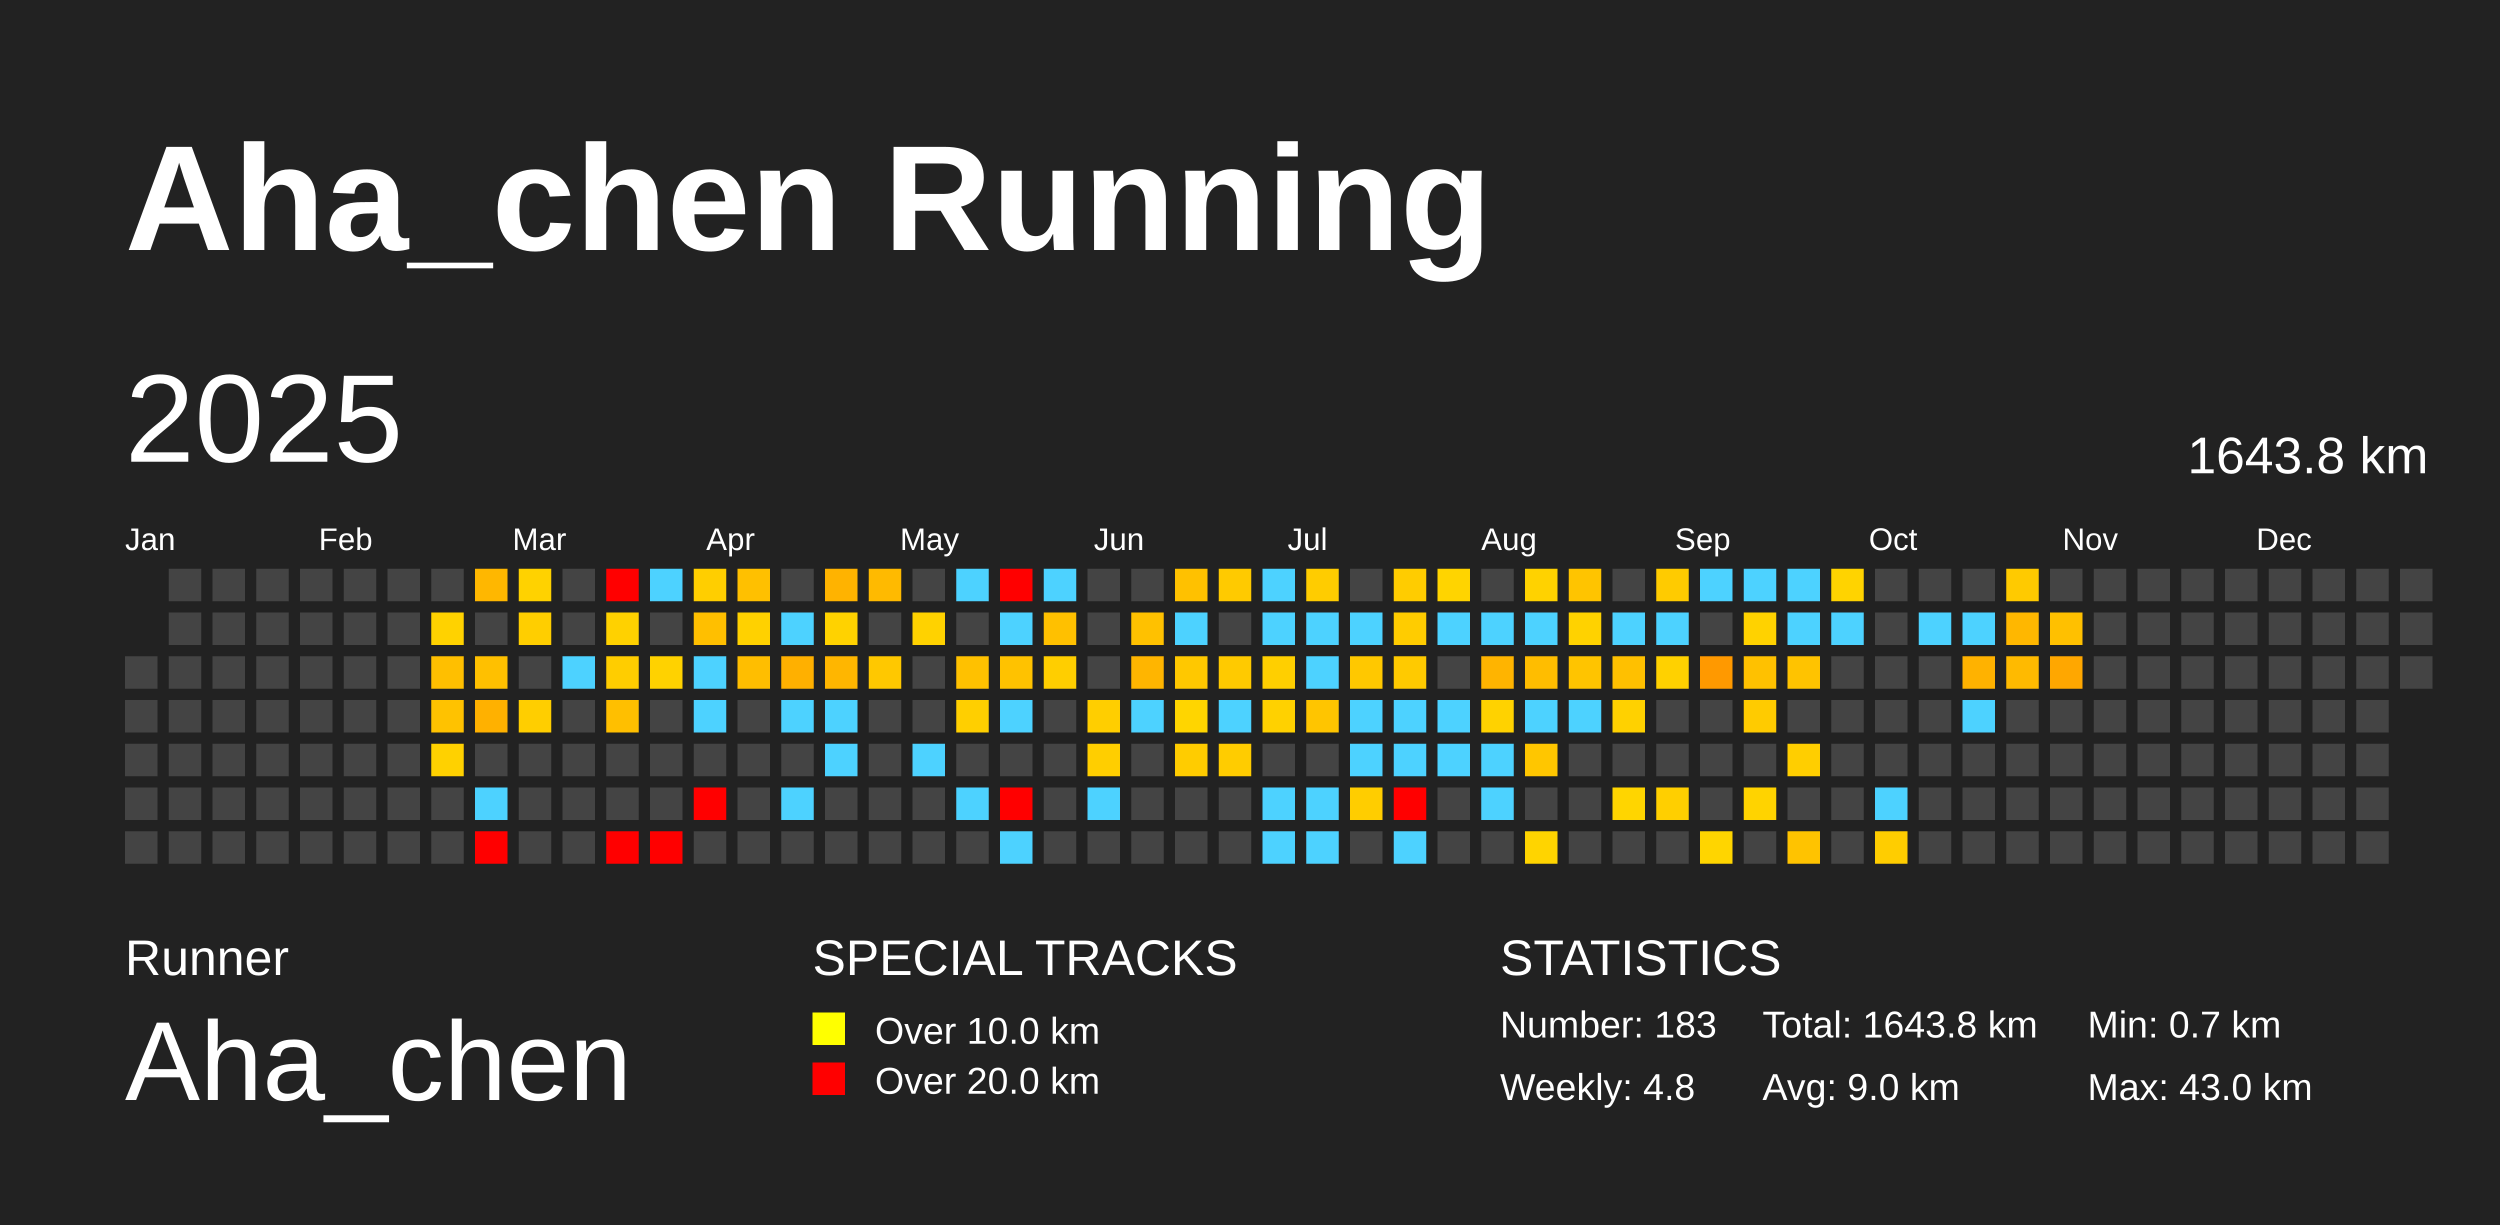
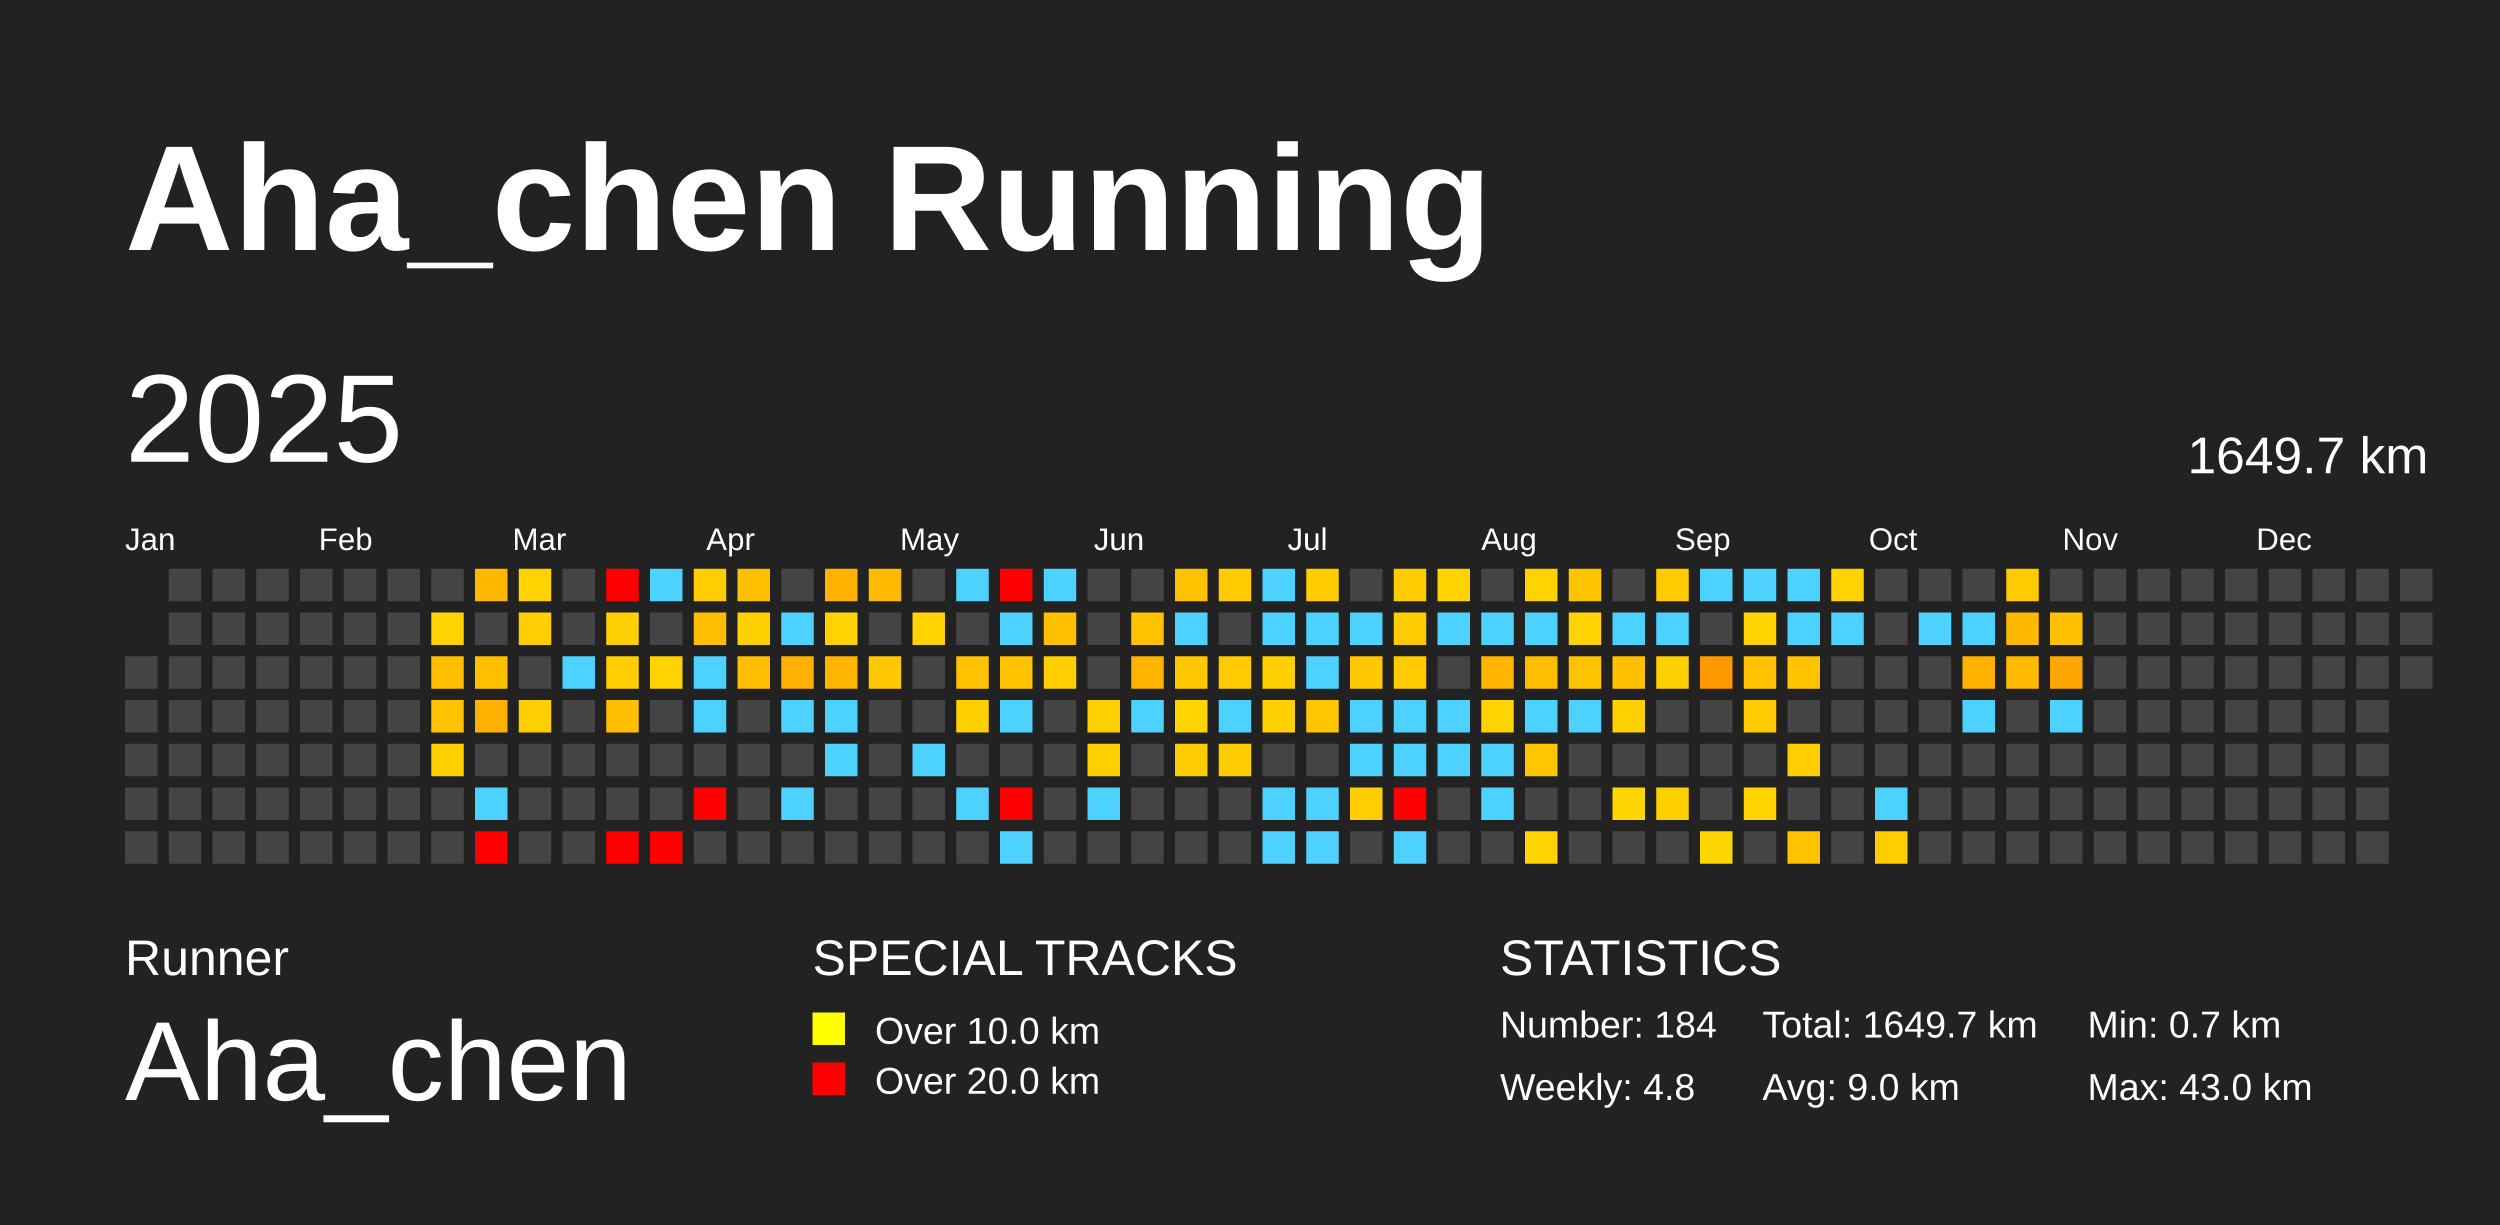
<svg xmlns="http://www.w3.org/2000/svg" baseProfile="full" height="98mm" version="1.1" viewBox="0,0,200,98" width="200mm">
  <defs />
  <rect fill="#222222" height="98" width="200" x="0" y="0" />
  <text fill="#FFFFFF" style="font-size:12px; font-family:Arial; font-weight:bold;" x="10" y="20">Aha_chen Running</text>
  <text fill="#FFFFFF" style="font-size:4px; font-family:Arial" x="10" y="78">Runner</text>
  <text fill="#FFFFFF" style="font-size:9px; font-family:Arial" x="10" y="88">Aha_chen</text>
  <text fill="#FFFFFF" style="font-size:4px; font-family:Arial" x="65" y="78">SPECIAL TRACKS</text>
  <rect fill="yellow" height="2.6" width="2.6" x="65" y="81" />
  <text fill="#FFFFFF" style="font-size:3px; font-family:Arial" x="70" y="83.5">Over 10.0 km</text>
  <rect fill="red" height="2.6" width="2.6" x="65" y="85" />
  <text fill="#FFFFFF" style="font-size:3px; font-family:Arial" x="70" y="87.5">Over 20.0 km</text>
  <text fill="#FFFFFF" style="font-size:4px; font-family:Arial" x="120" y="78">STATISTICS</text>
-   <text fill="#FFFFFF" style="font-size:3px; font-family:Arial" x="120" y="83">Number: 183</text>
+   <text fill="#FFFFFF" style="font-size:3px; font-family:Arial" x="120" y="83">Number: 184</text>
  <text fill="#FFFFFF" style="font-size:3px; font-family:Arial" x="120" y="88">Weekly: 4.8</text>
-   <text fill="#FFFFFF" style="font-size:3px; font-family:Arial" x="141" y="83">Total: 1643.8 km</text>
+   <text fill="#FFFFFF" style="font-size:3px; font-family:Arial" x="141" y="83">Total: 1649.7 km</text>
  <text fill="#FFFFFF" style="font-size:3px; font-family:Arial" x="141" y="88">Avg: 9.0 km</text>
  <text fill="#FFFFFF" style="font-size:3px; font-family:Arial" x="167" y="83">Min: 0.7 km</text>
  <text fill="#FFFFFF" style="font-size:3px; font-family:Arial" x="167" y="88">Max: 43.0 km</text>
  <text dominant-baseline="hanging" fill="#FFFFFF" style="font-size:10.0px; font-family:Arial;" x="10" y="30">2025</text>
-   <text dominant-baseline="hanging" fill="#FFFFFF" style="font-size:4.125px; font-family:Arial;" x="175" y="35">1643.8 km</text>
+   <text dominant-baseline="hanging" fill="#FFFFFF" style="font-size:4.125px; font-family:Arial;" x="175" y="35">1649.7 km</text>
  <text fill="#FFFFFF" style="font-size:2.5px; font-family:Arial" x="10.0" y="44">Jan</text>
  <text fill="#FFFFFF" style="font-size:2.5px; font-family:Arial" x="25.5" y="44">Feb</text>
  <text fill="#FFFFFF" style="font-size:2.5px; font-family:Arial" x="41.0" y="44">Mar</text>
  <text fill="#FFFFFF" style="font-size:2.5px; font-family:Arial" x="56.5" y="44">Apr</text>
  <text fill="#FFFFFF" style="font-size:2.5px; font-family:Arial" x="72.0" y="44">May</text>
  <text fill="#FFFFFF" style="font-size:2.5px; font-family:Arial" x="87.5" y="44">Jun</text>
  <text fill="#FFFFFF" style="font-size:2.5px; font-family:Arial" x="103.0" y="44">Jul</text>
  <text fill="#FFFFFF" style="font-size:2.5px; font-family:Arial" x="118.5" y="44">Aug</text>
  <text fill="#FFFFFF" style="font-size:2.5px; font-family:Arial" x="134.0" y="44">Sep</text>
  <text fill="#FFFFFF" style="font-size:2.5px; font-family:Arial" x="149.5" y="44">Oct</text>
  <text fill="#FFFFFF" style="font-size:2.5px; font-family:Arial" x="165.0" y="44">Nov</text>
  <text fill="#FFFFFF" style="font-size:2.5px; font-family:Arial" x="180.5" y="44">Dec</text>
  <rect fill="#444444" height="2.6" width="2.6" x="10.0" y="52.5" />
  <rect fill="#444444" height="2.6" width="2.6" x="10.0" y="56.0" />
  <rect fill="#444444" height="2.6" width="2.6" x="10.0" y="59.5" />
  <rect fill="#444444" height="2.6" width="2.6" x="10.0" y="63.0" />
  <rect fill="#444444" height="2.6" width="2.6" x="10.0" y="66.5" />
  <rect fill="#444444" height="2.6" width="2.6" x="13.5" y="45.5" />
  <rect fill="#444444" height="2.6" width="2.6" x="13.5" y="49.0" />
  <rect fill="#444444" height="2.6" width="2.6" x="13.5" y="52.5" />
  <rect fill="#444444" height="2.6" width="2.6" x="13.5" y="56.0" />
  <rect fill="#444444" height="2.6" width="2.6" x="13.5" y="59.5" />
  <rect fill="#444444" height="2.6" width="2.6" x="13.5" y="63.0" />
  <rect fill="#444444" height="2.6" width="2.6" x="13.5" y="66.5" />
  <rect fill="#444444" height="2.6" width="2.6" x="17.0" y="45.5" />
  <rect fill="#444444" height="2.6" width="2.6" x="17.0" y="49.0" />
  <rect fill="#444444" height="2.6" width="2.6" x="17.0" y="52.5" />
  <rect fill="#444444" height="2.6" width="2.6" x="17.0" y="56.0" />
  <rect fill="#444444" height="2.6" width="2.6" x="17.0" y="59.5" />
  <rect fill="#444444" height="2.6" width="2.6" x="17.0" y="63.0" />
  <rect fill="#444444" height="2.6" width="2.6" x="17.0" y="66.5" />
  <rect fill="#444444" height="2.6" width="2.6" x="20.5" y="45.5" />
  <rect fill="#444444" height="2.6" width="2.6" x="20.5" y="49.0" />
  <rect fill="#444444" height="2.6" width="2.6" x="20.5" y="52.5" />
  <rect fill="#444444" height="2.6" width="2.6" x="20.5" y="56.0" />
  <rect fill="#444444" height="2.6" width="2.6" x="20.5" y="59.5" />
  <rect fill="#444444" height="2.6" width="2.6" x="20.5" y="63.0" />
  <rect fill="#444444" height="2.6" width="2.6" x="20.5" y="66.5" />
  <rect fill="#444444" height="2.6" width="2.6" x="24.0" y="45.5" />
  <rect fill="#444444" height="2.6" width="2.6" x="24.0" y="49.0" />
  <rect fill="#444444" height="2.6" width="2.6" x="24.0" y="52.5" />
  <rect fill="#444444" height="2.6" width="2.6" x="24.0" y="56.0" />
  <rect fill="#444444" height="2.6" width="2.6" x="24.0" y="59.5" />
  <rect fill="#444444" height="2.6" width="2.6" x="24.0" y="63.0" />
  <rect fill="#444444" height="2.6" width="2.6" x="24.0" y="66.5" />
  <rect fill="#444444" height="2.6" width="2.6" x="27.5" y="45.5" />
  <rect fill="#444444" height="2.6" width="2.6" x="27.5" y="49.0" />
  <rect fill="#444444" height="2.6" width="2.6" x="27.5" y="52.5" />
  <rect fill="#444444" height="2.6" width="2.6" x="27.5" y="56.0" />
  <rect fill="#444444" height="2.6" width="2.6" x="27.5" y="59.5" />
  <rect fill="#444444" height="2.6" width="2.6" x="27.5" y="63.0" />
  <rect fill="#444444" height="2.6" width="2.6" x="27.5" y="66.5" />
  <rect fill="#444444" height="2.6" width="2.6" x="31.0" y="45.5" />
  <rect fill="#444444" height="2.6" width="2.6" x="31.0" y="49.0" />
  <rect fill="#444444" height="2.6" width="2.6" x="31.0" y="52.5" />
  <rect fill="#444444" height="2.6" width="2.6" x="31.0" y="56.0" />
  <rect fill="#444444" height="2.6" width="2.6" x="31.0" y="59.5" />
  <rect fill="#444444" height="2.6" width="2.6" x="31.0" y="63.0" />
  <rect fill="#444444" height="2.6" width="2.6" x="31.0" y="66.5" />
  <rect fill="#444444" height="2.6" width="2.6" x="34.5" y="45.5" />
  <rect fill="#ffd200" height="2.6" width="2.6" x="34.5" y="49.0" />
  <rect fill="#ffbf00" height="2.6" width="2.6" x="34.5" y="52.5" />
  <rect fill="#ffc200" height="2.6" width="2.6" x="34.5" y="56.0" />
  <rect fill="#ffd100" height="2.6" width="2.6" x="34.5" y="59.5" />
  <rect fill="#444444" height="2.6" width="2.6" x="34.5" y="63.0" />
  <rect fill="#444444" height="2.6" width="2.6" x="34.5" y="66.5" />
  <rect fill="#ffb700" height="2.6" width="2.6" x="38.0" y="45.5" />
  <rect fill="#444444" height="2.6" width="2.6" x="38.0" y="49.0" />
  <rect fill="#ffc000" height="2.6" width="2.6" x="38.0" y="52.5" />
  <rect fill="#ffb100" height="2.6" width="2.6" x="38.0" y="56.0" />
  <rect fill="#444444" height="2.6" width="2.6" x="38.0" y="59.5" />
  <rect fill="#4dd2ff" height="2.6" width="2.6" x="38.0" y="63.0" />
  <rect fill="red" height="2.6" width="2.6" x="38.0" y="66.5" />
  <rect fill="#ffd200" height="2.6" width="2.6" x="41.5" y="45.5" />
  <rect fill="#ffce00" height="2.6" width="2.6" x="41.5" y="49.0" />
  <rect fill="#444444" height="2.6" width="2.6" x="41.5" y="52.5" />
  <rect fill="#ffce00" height="2.6" width="2.6" x="41.5" y="56.0" />
  <rect fill="#444444" height="2.6" width="2.6" x="41.5" y="59.5" />
  <rect fill="#444444" height="2.6" width="2.6" x="41.5" y="63.0" />
  <rect fill="#444444" height="2.6" width="2.6" x="41.5" y="66.5" />
  <rect fill="#444444" height="2.6" width="2.6" x="45.0" y="45.5" />
  <rect fill="#444444" height="2.6" width="2.6" x="45.0" y="49.0" />
  <rect fill="#4dd2ff" height="2.6" width="2.6" x="45.0" y="52.5" />
  <rect fill="#444444" height="2.6" width="2.6" x="45.0" y="56.0" />
  <rect fill="#444444" height="2.6" width="2.6" x="45.0" y="59.5" />
  <rect fill="#444444" height="2.6" width="2.6" x="45.0" y="63.0" />
  <rect fill="#444444" height="2.6" width="2.6" x="45.0" y="66.5" />
  <rect fill="red" height="2.6" width="2.6" x="48.5" y="45.5" />
  <rect fill="#ffd100" height="2.6" width="2.6" x="48.5" y="49.0" />
  <rect fill="#ffcd00" height="2.6" width="2.6" x="48.5" y="52.5" />
  <rect fill="#ffbf00" height="2.6" width="2.6" x="48.5" y="56.0" />
  <rect fill="#444444" height="2.6" width="2.6" x="48.5" y="59.5" />
  <rect fill="#444444" height="2.6" width="2.6" x="48.5" y="63.0" />
  <rect fill="red" height="2.6" width="2.6" x="48.5" y="66.5" />
  <rect fill="#4dd2ff" height="2.6" width="2.6" x="52.0" y="45.5" />
  <rect fill="#444444" height="2.6" width="2.6" x="52.0" y="49.0" />
  <rect fill="#ffd200" height="2.6" width="2.6" x="52.0" y="52.5" />
  <rect fill="#444444" height="2.6" width="2.6" x="52.0" y="56.0" />
  <rect fill="#444444" height="2.6" width="2.6" x="52.0" y="59.5" />
  <rect fill="#444444" height="2.6" width="2.6" x="52.0" y="63.0" />
  <rect fill="red" height="2.6" width="2.6" x="52.0" y="66.5" />
  <rect fill="#ffce00" height="2.6" width="2.6" x="55.5" y="45.5" />
  <rect fill="#ffbf00" height="2.6" width="2.6" x="55.5" y="49.0" />
  <rect fill="#4dd2ff" height="2.6" width="2.6" x="55.5" y="52.5" />
  <rect fill="#4dd2ff" height="2.6" width="2.6" x="55.5" y="56.0" />
  <rect fill="#444444" height="2.6" width="2.6" x="55.5" y="59.5" />
  <rect fill="red" height="2.6" width="2.6" x="55.5" y="63.0" />
  <rect fill="#444444" height="2.6" width="2.6" x="55.5" y="66.5" />
  <rect fill="#ffc000" height="2.6" width="2.6" x="59.0" y="45.5" />
  <rect fill="#ffd100" height="2.6" width="2.6" x="59.0" y="49.0" />
  <rect fill="#ffbe00" height="2.6" width="2.6" x="59.0" y="52.5" />
  <rect fill="#444444" height="2.6" width="2.6" x="59.0" y="56.0" />
  <rect fill="#444444" height="2.6" width="2.6" x="59.0" y="59.5" />
  <rect fill="#444444" height="2.6" width="2.6" x="59.0" y="63.0" />
  <rect fill="#444444" height="2.6" width="2.6" x="59.0" y="66.5" />
  <rect fill="#444444" height="2.6" width="2.6" x="62.5" y="45.5" />
  <rect fill="#4dd2ff" height="2.6" width="2.6" x="62.5" y="49.0" />
  <rect fill="#ffb000" height="2.6" width="2.6" x="62.5" y="52.5" />
  <rect fill="#4dd2ff" height="2.6" width="2.6" x="62.5" y="56.0" />
  <rect fill="#444444" height="2.6" width="2.6" x="62.5" y="59.5" />
  <rect fill="#4dd2ff" height="2.6" width="2.6" x="62.5" y="63.0" />
  <rect fill="#444444" height="2.6" width="2.6" x="62.5" y="66.5" />
  <rect fill="#ffb300" height="2.6" width="2.6" x="66.0" y="45.5" />
  <rect fill="#ffd200" height="2.6" width="2.6" x="66.0" y="49.0" />
  <rect fill="#ffb600" height="2.6" width="2.6" x="66.0" y="52.5" />
  <rect fill="#4dd2ff" height="2.6" width="2.6" x="66.0" y="56.0" />
  <rect fill="#4dd2ff" height="2.6" width="2.6" x="66.0" y="59.5" />
  <rect fill="#444444" height="2.6" width="2.6" x="66.0" y="63.0" />
  <rect fill="#444444" height="2.6" width="2.6" x="66.0" y="66.5" />
  <rect fill="#ffba00" height="2.6" width="2.6" x="69.5" y="45.5" />
  <rect fill="#444444" height="2.6" width="2.6" x="69.5" y="49.0" />
  <rect fill="#ffc800" height="2.6" width="2.6" x="69.5" y="52.5" />
  <rect fill="#444444" height="2.6" width="2.6" x="69.5" y="56.0" />
  <rect fill="#444444" height="2.6" width="2.6" x="69.5" y="59.5" />
  <rect fill="#444444" height="2.6" width="2.6" x="69.5" y="63.0" />
  <rect fill="#444444" height="2.6" width="2.6" x="69.5" y="66.5" />
  <rect fill="#444444" height="2.6" width="2.6" x="73.0" y="45.5" />
  <rect fill="#ffd200" height="2.6" width="2.6" x="73.0" y="49.0" />
  <rect fill="#444444" height="2.6" width="2.6" x="73.0" y="52.5" />
  <rect fill="#444444" height="2.6" width="2.6" x="73.0" y="56.0" />
  <rect fill="#4dd2ff" height="2.6" width="2.6" x="73.0" y="59.5" />
  <rect fill="#444444" height="2.6" width="2.6" x="73.0" y="63.0" />
  <rect fill="#444444" height="2.6" width="2.6" x="73.0" y="66.5" />
  <rect fill="#4dd2ff" height="2.6" width="2.6" x="76.5" y="45.5" />
  <rect fill="#444444" height="2.6" width="2.6" x="76.5" y="49.0" />
  <rect fill="#ffc100" height="2.6" width="2.6" x="76.5" y="52.5" />
  <rect fill="#ffcf00" height="2.6" width="2.6" x="76.5" y="56.0" />
  <rect fill="#444444" height="2.6" width="2.6" x="76.5" y="59.5" />
  <rect fill="#4dd2ff" height="2.6" width="2.6" x="76.5" y="63.0" />
  <rect fill="#444444" height="2.6" width="2.6" x="76.5" y="66.5" />
  <rect fill="red" height="2.6" width="2.6" x="80.0" y="45.5" />
  <rect fill="#4dd2ff" height="2.6" width="2.6" x="80.0" y="49.0" />
  <rect fill="#ffc200" height="2.6" width="2.6" x="80.0" y="52.5" />
  <rect fill="#4dd2ff" height="2.6" width="2.6" x="80.0" y="56.0" />
  <rect fill="#444444" height="2.6" width="2.6" x="80.0" y="59.5" />
  <rect fill="red" height="2.6" width="2.6" x="80.0" y="63.0" />
  <rect fill="#4dd2ff" height="2.6" width="2.6" x="80.0" y="66.5" />
  <rect fill="#4dd2ff" height="2.6" width="2.6" x="83.5" y="45.5" />
  <rect fill="#ffc000" height="2.6" width="2.6" x="83.5" y="49.0" />
  <rect fill="#ffce00" height="2.6" width="2.6" x="83.5" y="52.5" />
  <rect fill="#444444" height="2.6" width="2.6" x="83.5" y="56.0" />
  <rect fill="#444444" height="2.6" width="2.6" x="83.5" y="59.5" />
  <rect fill="#444444" height="2.6" width="2.6" x="83.5" y="63.0" />
  <rect fill="#444444" height="2.6" width="2.6" x="83.5" y="66.5" />
  <rect fill="#444444" height="2.6" width="2.6" x="87.0" y="45.5" />
  <rect fill="#444444" height="2.6" width="2.6" x="87.0" y="49.0" />
  <rect fill="#444444" height="2.6" width="2.6" x="87.0" y="52.5" />
  <rect fill="#ffce00" height="2.6" width="2.6" x="87.0" y="56.0" />
  <rect fill="#ffce00" height="2.6" width="2.6" x="87.0" y="59.5" />
  <rect fill="#4dd2ff" height="2.6" width="2.6" x="87.0" y="63.0" />
  <rect fill="#444444" height="2.6" width="2.6" x="87.0" y="66.5" />
  <rect fill="#444444" height="2.6" width="2.6" x="90.5" y="45.5" />
  <rect fill="#ffc100" height="2.6" width="2.6" x="90.5" y="49.0" />
  <rect fill="#ffb500" height="2.6" width="2.6" x="90.5" y="52.5" />
  <rect fill="#4dd2ff" height="2.6" width="2.6" x="90.5" y="56.0" />
  <rect fill="#444444" height="2.6" width="2.6" x="90.5" y="59.5" />
  <rect fill="#444444" height="2.6" width="2.6" x="90.5" y="63.0" />
  <rect fill="#444444" height="2.6" width="2.6" x="90.5" y="66.5" />
  <rect fill="#ffc100" height="2.6" width="2.6" x="94.0" y="45.5" />
  <rect fill="#4dd2ff" height="2.6" width="2.6" x="94.0" y="49.0" />
  <rect fill="#ffc800" height="2.6" width="2.6" x="94.0" y="52.5" />
  <rect fill="#ffd500" height="2.6" width="2.6" x="94.0" y="56.0" />
  <rect fill="#ffcc00" height="2.6" width="2.6" x="94.0" y="59.5" />
  <rect fill="#444444" height="2.6" width="2.6" x="94.0" y="63.0" />
  <rect fill="#444444" height="2.6" width="2.6" x="94.0" y="66.5" />
  <rect fill="#ffca00" height="2.6" width="2.6" x="97.5" y="45.5" />
  <rect fill="#444444" height="2.6" width="2.6" x="97.5" y="49.0" />
  <rect fill="#ffca00" height="2.6" width="2.6" x="97.5" y="52.5" />
  <rect fill="#4dd2ff" height="2.6" width="2.6" x="97.5" y="56.0" />
  <rect fill="#ffcc00" height="2.6" width="2.6" x="97.5" y="59.5" />
  <rect fill="#444444" height="2.6" width="2.6" x="97.5" y="63.0" />
  <rect fill="#444444" height="2.6" width="2.6" x="97.5" y="66.5" />
  <rect fill="#4dd2ff" height="2.6" width="2.6" x="101.0" y="45.5" />
  <rect fill="#4dd2ff" height="2.6" width="2.6" x="101.0" y="49.0" />
  <rect fill="#ffcf00" height="2.6" width="2.6" x="101.0" y="52.5" />
  <rect fill="#ffd100" height="2.6" width="2.6" x="101.0" y="56.0" />
  <rect fill="#444444" height="2.6" width="2.6" x="101.0" y="59.5" />
  <rect fill="#4dd2ff" height="2.6" width="2.6" x="101.0" y="63.0" />
  <rect fill="#4dd2ff" height="2.6" width="2.6" x="101.0" y="66.5" />
  <rect fill="#ffcc00" height="2.6" width="2.6" x="104.5" y="45.5" />
  <rect fill="#4dd2ff" height="2.6" width="2.6" x="104.5" y="49.0" />
  <rect fill="#4dd2ff" height="2.6" width="2.6" x="104.5" y="52.5" />
  <rect fill="#ffc500" height="2.6" width="2.6" x="104.5" y="56.0" />
  <rect fill="#444444" height="2.6" width="2.6" x="104.5" y="59.5" />
  <rect fill="#4dd2ff" height="2.6" width="2.6" x="104.5" y="63.0" />
  <rect fill="#4dd2ff" height="2.6" width="2.6" x="104.5" y="66.5" />
  <rect fill="#444444" height="2.6" width="2.6" x="108.0" y="45.5" />
  <rect fill="#4dd2ff" height="2.6" width="2.6" x="108.0" y="49.0" />
  <rect fill="#ffc800" height="2.6" width="2.6" x="108.0" y="52.5" />
  <rect fill="#4dd2ff" height="2.6" width="2.6" x="108.0" y="56.0" />
  <rect fill="#4dd2ff" height="2.6" width="2.6" x="108.0" y="59.5" />
  <rect fill="#ffcd00" height="2.6" width="2.6" x="108.0" y="63.0" />
  <rect fill="#444444" height="2.6" width="2.6" x="108.0" y="66.5" />
  <rect fill="#ffcc00" height="2.6" width="2.6" x="111.5" y="45.5" />
  <rect fill="#ffcc00" height="2.6" width="2.6" x="111.5" y="49.0" />
  <rect fill="#ffca00" height="2.6" width="2.6" x="111.5" y="52.5" />
  <rect fill="#4dd2ff" height="2.6" width="2.6" x="111.5" y="56.0" />
  <rect fill="#4dd2ff" height="2.6" width="2.6" x="111.5" y="59.5" />
  <rect fill="red" height="2.6" width="2.6" x="111.5" y="63.0" />
  <rect fill="#4dd2ff" height="2.6" width="2.6" x="111.5" y="66.5" />
  <rect fill="#ffd400" height="2.6" width="2.6" x="115.0" y="45.5" />
  <rect fill="#4dd2ff" height="2.6" width="2.6" x="115.0" y="49.0" />
  <rect fill="#444444" height="2.6" width="2.6" x="115.0" y="52.5" />
  <rect fill="#4dd2ff" height="2.6" width="2.6" x="115.0" y="56.0" />
  <rect fill="#4dd2ff" height="2.6" width="2.6" x="115.0" y="59.5" />
  <rect fill="#444444" height="2.6" width="2.6" x="115.0" y="63.0" />
  <rect fill="#444444" height="2.6" width="2.6" x="115.0" y="66.5" />
  <rect fill="#444444" height="2.6" width="2.6" x="118.5" y="45.5" />
  <rect fill="#4dd2ff" height="2.6" width="2.6" x="118.5" y="49.0" />
  <rect fill="#ffb400" height="2.6" width="2.6" x="118.5" y="52.5" />
  <rect fill="#ffd200" height="2.6" width="2.6" x="118.5" y="56.0" />
  <rect fill="#4dd2ff" height="2.6" width="2.6" x="118.5" y="59.5" />
  <rect fill="#4dd2ff" height="2.6" width="2.6" x="118.5" y="63.0" />
  <rect fill="#444444" height="2.6" width="2.6" x="118.5" y="66.5" />
  <rect fill="#ffd200" height="2.6" width="2.6" x="122.0" y="45.5" />
  <rect fill="#4dd2ff" height="2.6" width="2.6" x="122.0" y="49.0" />
  <rect fill="#ffbd00" height="2.6" width="2.6" x="122.0" y="52.5" />
  <rect fill="#4dd2ff" height="2.6" width="2.6" x="122.0" y="56.0" />
  <rect fill="#ffc600" height="2.6" width="2.6" x="122.0" y="59.5" />
  <rect fill="#444444" height="2.6" width="2.6" x="122.0" y="63.0" />
  <rect fill="#ffd400" height="2.6" width="2.6" x="122.0" y="66.5" />
  <rect fill="#ffc400" height="2.6" width="2.6" x="125.5" y="45.5" />
  <rect fill="#ffd200" height="2.6" width="2.6" x="125.5" y="49.0" />
  <rect fill="#ffc400" height="2.6" width="2.6" x="125.5" y="52.5" />
  <rect fill="#4dd2ff" height="2.6" width="2.6" x="125.5" y="56.0" />
  <rect fill="#444444" height="2.6" width="2.6" x="125.5" y="59.5" />
  <rect fill="#444444" height="2.6" width="2.6" x="125.5" y="63.0" />
  <rect fill="#444444" height="2.6" width="2.6" x="125.5" y="66.5" />
  <rect fill="#444444" height="2.6" width="2.6" x="129.0" y="45.5" />
  <rect fill="#4dd2ff" height="2.6" width="2.6" x="129.0" y="49.0" />
  <rect fill="#ffc000" height="2.6" width="2.6" x="129.0" y="52.5" />
  <rect fill="#ffd100" height="2.6" width="2.6" x="129.0" y="56.0" />
  <rect fill="#444444" height="2.6" width="2.6" x="129.0" y="59.5" />
  <rect fill="#ffd500" height="2.6" width="2.6" x="129.0" y="63.0" />
  <rect fill="#444444" height="2.6" width="2.6" x="129.0" y="66.5" />
  <rect fill="#ffcb00" height="2.6" width="2.6" x="132.5" y="45.5" />
  <rect fill="#4dd2ff" height="2.6" width="2.6" x="132.5" y="49.0" />
  <rect fill="#ffd100" height="2.6" width="2.6" x="132.5" y="52.5" />
  <rect fill="#444444" height="2.6" width="2.6" x="132.5" y="56.0" />
  <rect fill="#444444" height="2.6" width="2.6" x="132.5" y="59.5" />
  <rect fill="#ffcf00" height="2.6" width="2.6" x="132.5" y="63.0" />
  <rect fill="#444444" height="2.6" width="2.6" x="132.5" y="66.5" />
  <rect fill="#4dd2ff" height="2.6" width="2.6" x="136.0" y="45.5" />
  <rect fill="#444444" height="2.6" width="2.6" x="136.0" y="49.0" />
  <rect fill="#ff9900" height="2.6" width="2.6" x="136.0" y="52.5" />
  <rect fill="#444444" height="2.6" width="2.6" x="136.0" y="56.0" />
  <rect fill="#444444" height="2.6" width="2.6" x="136.0" y="59.5" />
  <rect fill="#444444" height="2.6" width="2.6" x="136.0" y="63.0" />
  <rect fill="#ffd500" height="2.6" width="2.6" x="136.0" y="66.5" />
  <rect fill="#4dd2ff" height="2.6" width="2.6" x="139.5" y="45.5" />
  <rect fill="#ffd200" height="2.6" width="2.6" x="139.5" y="49.0" />
  <rect fill="#ffc100" height="2.6" width="2.6" x="139.5" y="52.5" />
  <rect fill="#ffcb00" height="2.6" width="2.6" x="139.5" y="56.0" />
  <rect fill="#444444" height="2.6" width="2.6" x="139.5" y="59.5" />
  <rect fill="#ffd300" height="2.6" width="2.6" x="139.5" y="63.0" />
  <rect fill="#444444" height="2.6" width="2.6" x="139.5" y="66.5" />
  <rect fill="#4dd2ff" height="2.6" width="2.6" x="143.0" y="45.5" />
  <rect fill="#4dd2ff" height="2.6" width="2.6" x="143.0" y="49.0" />
  <rect fill="#ffc300" height="2.6" width="2.6" x="143.0" y="52.5" />
  <rect fill="#444444" height="2.6" width="2.6" x="143.0" y="56.0" />
  <rect fill="#ffce00" height="2.6" width="2.6" x="143.0" y="59.5" />
  <rect fill="#444444" height="2.6" width="2.6" x="143.0" y="63.0" />
  <rect fill="#ffc300" height="2.6" width="2.6" x="143.0" y="66.5" />
  <rect fill="#ffd300" height="2.6" width="2.6" x="146.5" y="45.5" />
  <rect fill="#4dd2ff" height="2.6" width="2.6" x="146.5" y="49.0" />
  <rect fill="#444444" height="2.6" width="2.6" x="146.5" y="52.5" />
  <rect fill="#444444" height="2.6" width="2.6" x="146.5" y="56.0" />
  <rect fill="#444444" height="2.6" width="2.6" x="146.5" y="59.5" />
  <rect fill="#444444" height="2.6" width="2.6" x="146.5" y="63.0" />
  <rect fill="#444444" height="2.6" width="2.6" x="146.5" y="66.5" />
  <rect fill="#444444" height="2.6" width="2.6" x="150.0" y="45.5" />
  <rect fill="#444444" height="2.6" width="2.6" x="150.0" y="49.0" />
  <rect fill="#444444" height="2.6" width="2.6" x="150.0" y="52.5" />
  <rect fill="#444444" height="2.6" width="2.6" x="150.0" y="56.0" />
  <rect fill="#444444" height="2.6" width="2.6" x="150.0" y="59.5" />
  <rect fill="#4dd2ff" height="2.6" width="2.6" x="150.0" y="63.0" />
  <rect fill="#ffcd00" height="2.6" width="2.6" x="150.0" y="66.5" />
  <rect fill="#444444" height="2.6" width="2.6" x="153.5" y="45.5" />
  <rect fill="#4dd2ff" height="2.6" width="2.6" x="153.5" y="49.0" />
  <rect fill="#444444" height="2.6" width="2.6" x="153.5" y="52.5" />
  <rect fill="#444444" height="2.6" width="2.6" x="153.5" y="56.0" />
  <rect fill="#444444" height="2.6" width="2.6" x="153.5" y="59.5" />
  <rect fill="#444444" height="2.6" width="2.6" x="153.5" y="63.0" />
  <rect fill="#444444" height="2.6" width="2.6" x="153.5" y="66.5" />
  <rect fill="#444444" height="2.6" width="2.6" x="157.0" y="45.5" />
  <rect fill="#4dd2ff" height="2.6" width="2.6" x="157.0" y="49.0" />
  <rect fill="#ffb200" height="2.6" width="2.6" x="157.0" y="52.5" />
  <rect fill="#4dd2ff" height="2.6" width="2.6" x="157.0" y="56.0" />
  <rect fill="#444444" height="2.6" width="2.6" x="157.0" y="59.5" />
  <rect fill="#444444" height="2.6" width="2.6" x="157.0" y="63.0" />
  <rect fill="#444444" height="2.6" width="2.6" x="157.0" y="66.5" />
  <rect fill="#ffca00" height="2.6" width="2.6" x="160.5" y="45.5" />
  <rect fill="#ffb700" height="2.6" width="2.6" x="160.5" y="49.0" />
  <rect fill="#ffba00" height="2.6" width="2.6" x="160.5" y="52.5" />
  <rect fill="#444444" height="2.6" width="2.6" x="160.5" y="56.0" />
  <rect fill="#444444" height="2.6" width="2.6" x="160.5" y="59.5" />
  <rect fill="#444444" height="2.6" width="2.6" x="160.5" y="63.0" />
  <rect fill="#444444" height="2.6" width="2.6" x="160.5" y="66.5" />
  <rect fill="#444444" height="2.6" width="2.6" x="164.0" y="45.5" />
  <rect fill="#ffc000" height="2.6" width="2.6" x="164.0" y="49.0" />
  <rect fill="#ffa700" height="2.6" width="2.6" x="164.0" y="52.5" />
-   <rect fill="#444444" height="2.6" width="2.6" x="164.0" y="56.0" />
+   <rect fill="#4dd2ff" height="2.6" width="2.6" x="164.0" y="56.0" />
  <rect fill="#444444" height="2.6" width="2.6" x="164.0" y="59.5" />
  <rect fill="#444444" height="2.6" width="2.6" x="164.0" y="63.0" />
  <rect fill="#444444" height="2.6" width="2.6" x="164.0" y="66.5" />
  <rect fill="#444444" height="2.6" width="2.6" x="167.5" y="45.5" />
  <rect fill="#444444" height="2.6" width="2.6" x="167.5" y="49.0" />
  <rect fill="#444444" height="2.6" width="2.6" x="167.5" y="52.5" />
  <rect fill="#444444" height="2.6" width="2.6" x="167.5" y="56.0" />
  <rect fill="#444444" height="2.6" width="2.6" x="167.5" y="59.5" />
  <rect fill="#444444" height="2.6" width="2.6" x="167.5" y="63.0" />
  <rect fill="#444444" height="2.6" width="2.6" x="167.5" y="66.5" />
  <rect fill="#444444" height="2.6" width="2.6" x="171.0" y="45.5" />
  <rect fill="#444444" height="2.6" width="2.6" x="171.0" y="49.0" />
  <rect fill="#444444" height="2.6" width="2.6" x="171.0" y="52.5" />
  <rect fill="#444444" height="2.6" width="2.6" x="171.0" y="56.0" />
  <rect fill="#444444" height="2.6" width="2.6" x="171.0" y="59.5" />
  <rect fill="#444444" height="2.6" width="2.6" x="171.0" y="63.0" />
  <rect fill="#444444" height="2.6" width="2.6" x="171.0" y="66.5" />
  <rect fill="#444444" height="2.6" width="2.6" x="174.5" y="45.5" />
  <rect fill="#444444" height="2.6" width="2.6" x="174.5" y="49.0" />
  <rect fill="#444444" height="2.6" width="2.6" x="174.5" y="52.5" />
  <rect fill="#444444" height="2.6" width="2.6" x="174.5" y="56.0" />
  <rect fill="#444444" height="2.6" width="2.6" x="174.5" y="59.5" />
  <rect fill="#444444" height="2.6" width="2.6" x="174.5" y="63.0" />
  <rect fill="#444444" height="2.6" width="2.6" x="174.5" y="66.5" />
  <rect fill="#444444" height="2.6" width="2.6" x="178.0" y="45.5" />
  <rect fill="#444444" height="2.6" width="2.6" x="178.0" y="49.0" />
  <rect fill="#444444" height="2.6" width="2.6" x="178.0" y="52.5" />
  <rect fill="#444444" height="2.6" width="2.6" x="178.0" y="56.0" />
  <rect fill="#444444" height="2.6" width="2.6" x="178.0" y="59.5" />
  <rect fill="#444444" height="2.6" width="2.6" x="178.0" y="63.0" />
  <rect fill="#444444" height="2.6" width="2.6" x="178.0" y="66.5" />
  <rect fill="#444444" height="2.6" width="2.6" x="181.5" y="45.5" />
  <rect fill="#444444" height="2.6" width="2.6" x="181.5" y="49.0" />
  <rect fill="#444444" height="2.6" width="2.6" x="181.5" y="52.5" />
  <rect fill="#444444" height="2.6" width="2.6" x="181.5" y="56.0" />
  <rect fill="#444444" height="2.6" width="2.6" x="181.5" y="59.5" />
  <rect fill="#444444" height="2.6" width="2.6" x="181.5" y="63.0" />
  <rect fill="#444444" height="2.6" width="2.6" x="181.5" y="66.5" />
  <rect fill="#444444" height="2.6" width="2.6" x="185.0" y="45.5" />
  <rect fill="#444444" height="2.6" width="2.6" x="185.0" y="49.0" />
  <rect fill="#444444" height="2.6" width="2.6" x="185.0" y="52.5" />
  <rect fill="#444444" height="2.6" width="2.6" x="185.0" y="56.0" />
  <rect fill="#444444" height="2.6" width="2.6" x="185.0" y="59.5" />
  <rect fill="#444444" height="2.6" width="2.6" x="185.0" y="63.0" />
  <rect fill="#444444" height="2.6" width="2.6" x="185.0" y="66.5" />
  <rect fill="#444444" height="2.6" width="2.6" x="188.5" y="45.5" />
  <rect fill="#444444" height="2.6" width="2.6" x="188.5" y="49.0" />
  <rect fill="#444444" height="2.6" width="2.6" x="188.5" y="52.5" />
  <rect fill="#444444" height="2.6" width="2.6" x="188.5" y="56.0" />
  <rect fill="#444444" height="2.6" width="2.6" x="188.5" y="59.5" />
  <rect fill="#444444" height="2.6" width="2.6" x="188.5" y="63.0" />
  <rect fill="#444444" height="2.6" width="2.6" x="188.5" y="66.5" />
  <rect fill="#444444" height="2.6" width="2.6" x="192.0" y="45.5" />
  <rect fill="#444444" height="2.6" width="2.6" x="192.0" y="49.0" />
  <rect fill="#444444" height="2.6" width="2.6" x="192.0" y="52.5" />
</svg>
